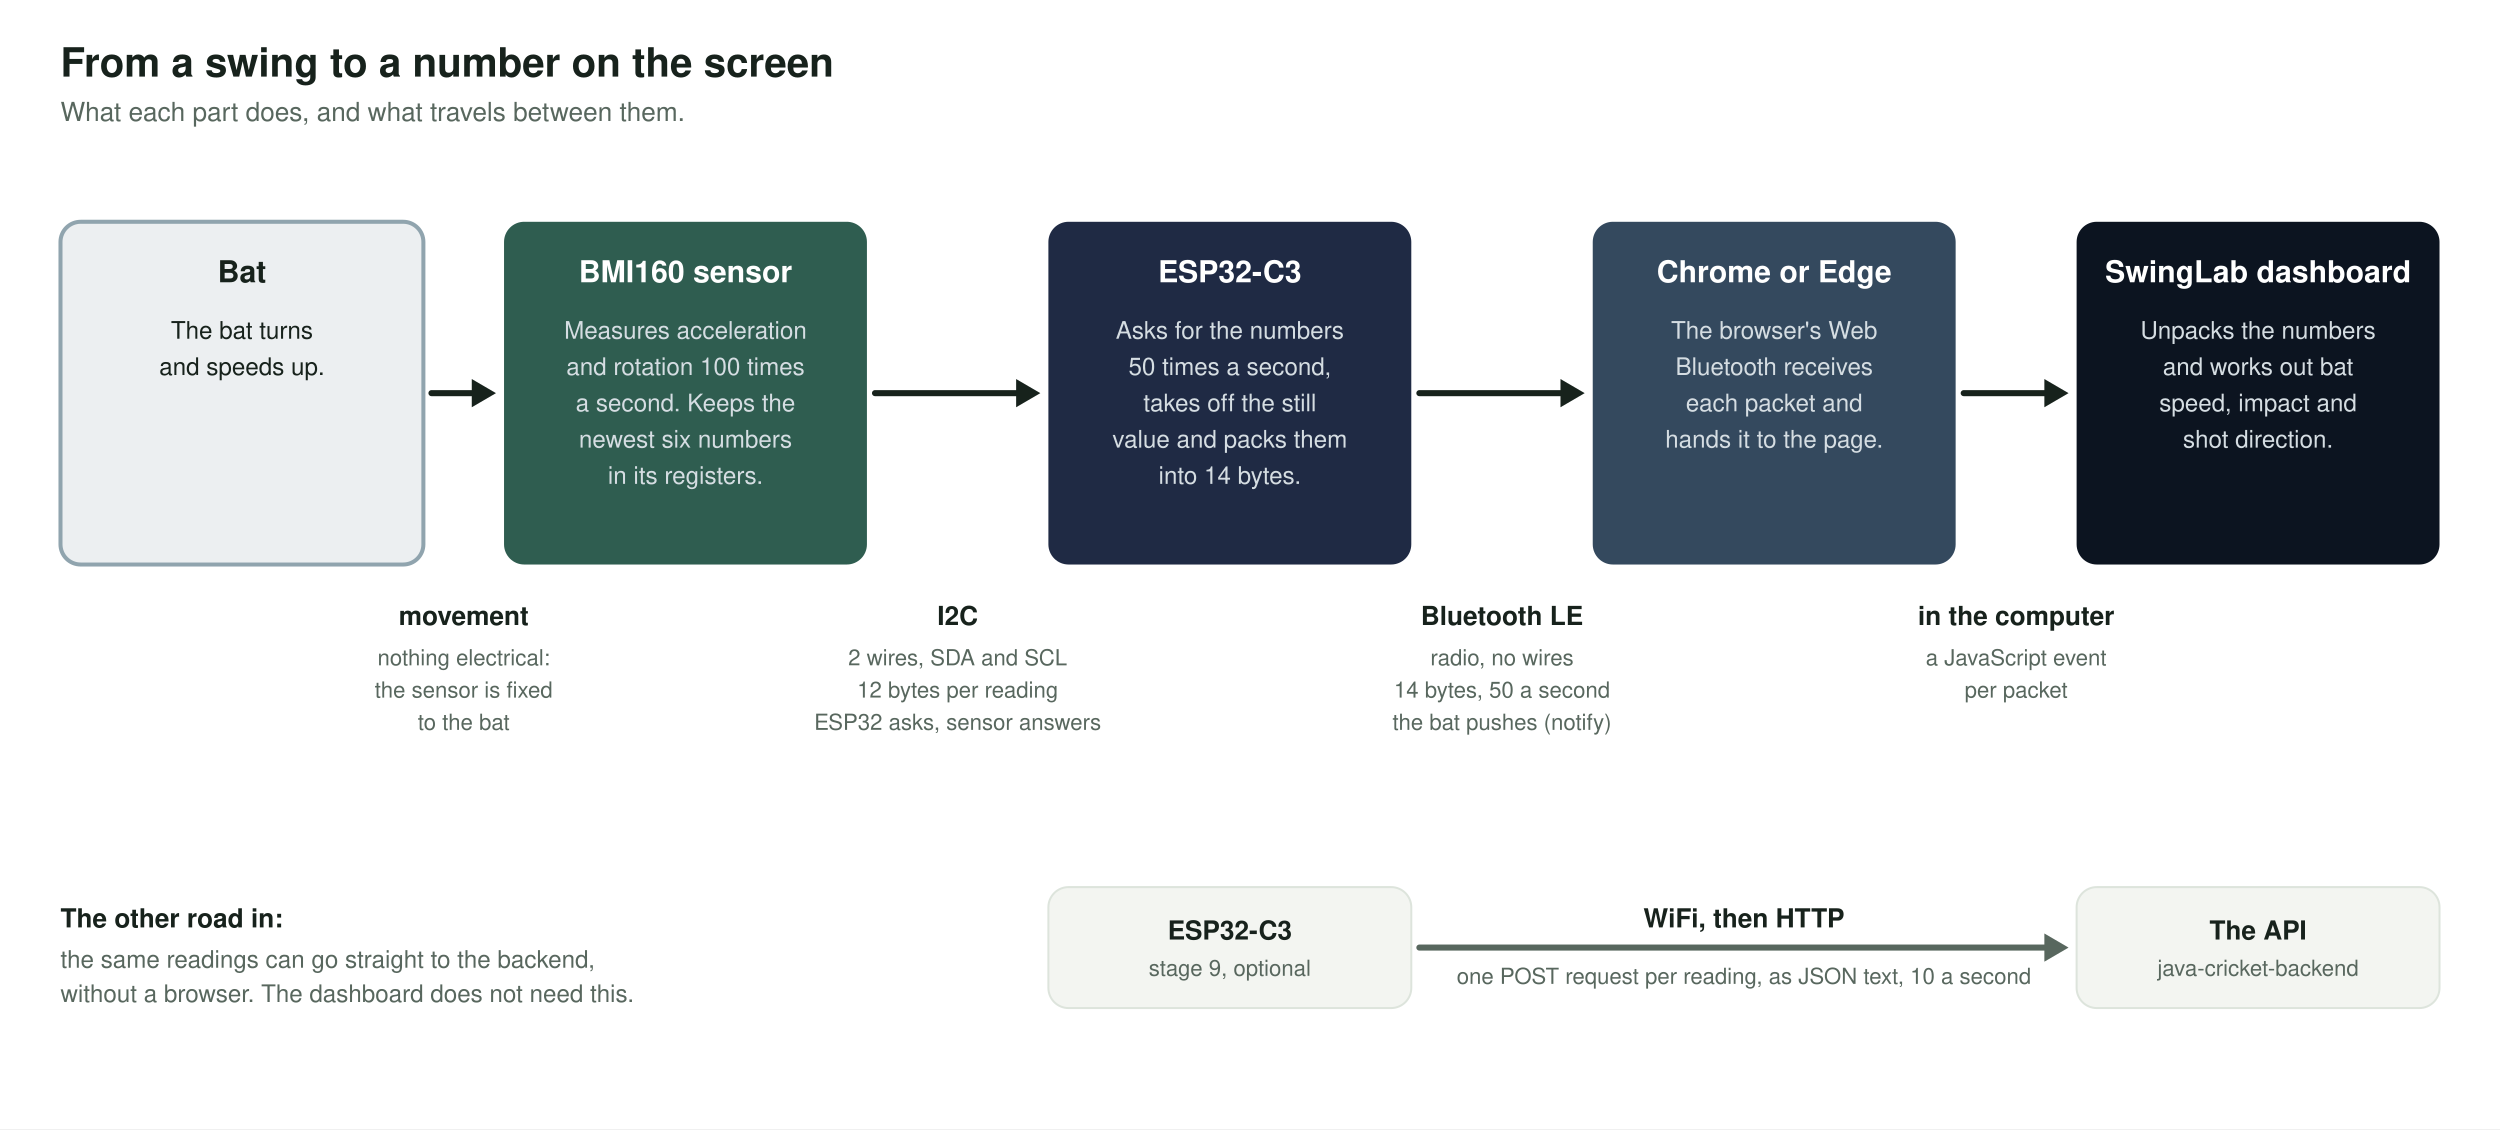
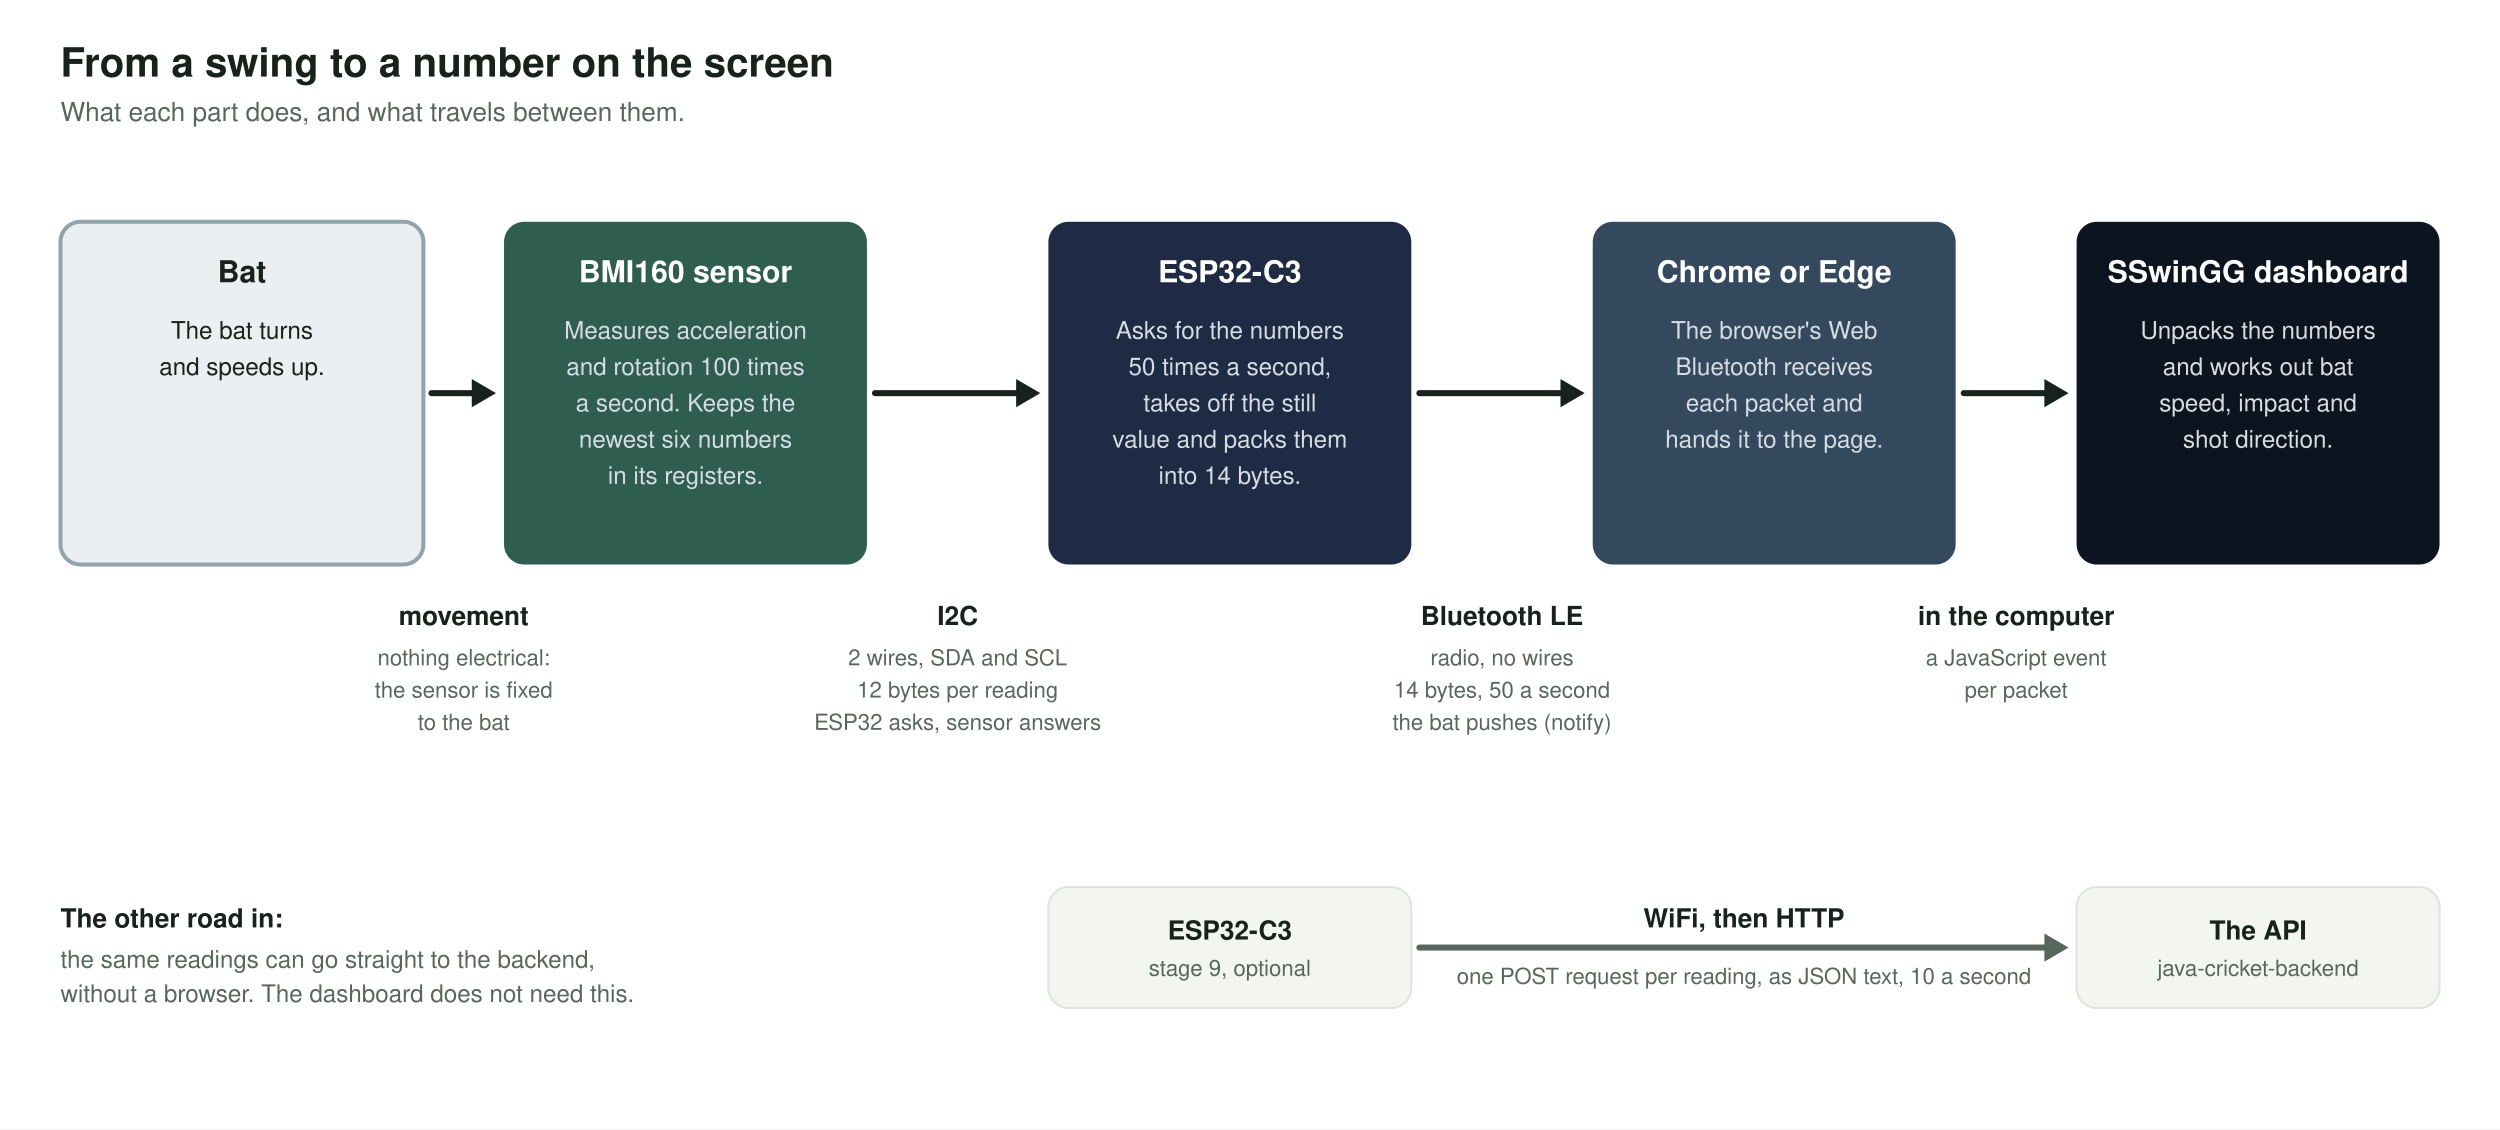
<svg xmlns="http://www.w3.org/2000/svg" viewBox="0 0 1240 560" width="1240" height="560">
  <rect width="1240" height="560" fill="#ffffff" />
  <text x="30" y="38" font-size="20" text-anchor="start" font-weight="bold" fill="#17221c" font-family="Helvetica, Arial, sans-serif">From a swing to a number on the screen</text>
  <text x="30" y="60" font-size="13" text-anchor="start" font-weight="normal" fill="#58675e" font-family="Helvetica, Arial, sans-serif">What each part does, and what travels between them.</text>
  <rect x="30" y="110" width="180" height="170" rx="10" fill="#eceff1" stroke="#90a4ae" stroke-width="2" fill-opacity="1" />
  <text x="120" y="140" font-size="15" text-anchor="middle" font-weight="bold" fill="#17221c" font-family="Helvetica, Arial, sans-serif">Bat</text>
  <text x="120" y="168" font-size="12" text-anchor="middle" font-weight="normal" fill="#17221c" font-family="Helvetica, Arial, sans-serif">The bat turns</text>
  <text x="120" y="186" font-size="12" text-anchor="middle" font-weight="normal" fill="#17221c" font-family="Helvetica, Arial, sans-serif">and speeds up.</text>
  <rect x="250" y="110" width="180" height="170" rx="10" fill="#2f5d50" stroke="none" stroke-width="2" fill-opacity="1" />
  <text x="340" y="140" font-size="15" text-anchor="middle" font-weight="bold" fill="#ffffff" font-family="Helvetica, Arial, sans-serif">BMI160 sensor</text>
  <text x="340" y="168" font-size="12" text-anchor="middle" font-weight="normal" fill="#d5dde2" font-family="Helvetica, Arial, sans-serif">Measures acceleration</text>
  <text x="340" y="186" font-size="12" text-anchor="middle" font-weight="normal" fill="#d5dde2" font-family="Helvetica, Arial, sans-serif">and rotation 100 times</text>
  <text x="340" y="204" font-size="12" text-anchor="middle" font-weight="normal" fill="#d5dde2" font-family="Helvetica, Arial, sans-serif">a second. Keeps the</text>
  <text x="340" y="222" font-size="12" text-anchor="middle" font-weight="normal" fill="#d5dde2" font-family="Helvetica, Arial, sans-serif">newest six numbers</text>
  <text x="340" y="240" font-size="12" text-anchor="middle" font-weight="normal" fill="#d5dde2" font-family="Helvetica, Arial, sans-serif">in its registers.</text>
  <rect x="520" y="110" width="180" height="170" rx="10" fill="#1f2a44" stroke="none" stroke-width="2" fill-opacity="1" />
  <text x="610" y="140" font-size="15" text-anchor="middle" font-weight="bold" fill="#ffffff" font-family="Helvetica, Arial, sans-serif">ESP32-C3</text>
  <text x="610" y="168" font-size="12" text-anchor="middle" font-weight="normal" fill="#d5dde2" font-family="Helvetica, Arial, sans-serif">Asks for the numbers</text>
  <text x="610" y="186" font-size="12" text-anchor="middle" font-weight="normal" fill="#d5dde2" font-family="Helvetica, Arial, sans-serif">50 times a second,</text>
  <text x="610" y="204" font-size="12" text-anchor="middle" font-weight="normal" fill="#d5dde2" font-family="Helvetica, Arial, sans-serif">takes off the still</text>
  <text x="610" y="222" font-size="12" text-anchor="middle" font-weight="normal" fill="#d5dde2" font-family="Helvetica, Arial, sans-serif">value and packs them</text>
  <text x="610" y="240" font-size="12" text-anchor="middle" font-weight="normal" fill="#d5dde2" font-family="Helvetica, Arial, sans-serif">into 14 bytes.</text>
  <rect x="790" y="110" width="180" height="170" rx="10" fill="#34495e" stroke="none" stroke-width="2" fill-opacity="1" />
  <text x="880" y="140" font-size="15" text-anchor="middle" font-weight="bold" fill="#ffffff" font-family="Helvetica, Arial, sans-serif">Chrome or Edge</text>
  <text x="880" y="168" font-size="12" text-anchor="middle" font-weight="normal" fill="#d5dde2" font-family="Helvetica, Arial, sans-serif">The browser's Web</text>
  <text x="880" y="186" font-size="12" text-anchor="middle" font-weight="normal" fill="#d5dde2" font-family="Helvetica, Arial, sans-serif">Bluetooth receives</text>
  <text x="880" y="204" font-size="12" text-anchor="middle" font-weight="normal" fill="#d5dde2" font-family="Helvetica, Arial, sans-serif">each packet and</text>
  <text x="880" y="222" font-size="12" text-anchor="middle" font-weight="normal" fill="#d5dde2" font-family="Helvetica, Arial, sans-serif">hands it to the page.</text>
  <rect x="1030" y="110" width="180" height="170" rx="10" fill="#0c1420" stroke="none" stroke-width="2" fill-opacity="1" />
-   <text x="1120" y="140" font-size="15" text-anchor="middle" font-weight="bold" fill="#ffffff" font-family="Helvetica, Arial, sans-serif">SwingLab dashboard</text>
+   <text x="1120" y="140" font-size="15" text-anchor="middle" font-weight="bold" fill="#ffffff" font-family="Helvetica, Arial, sans-serif">SSwinGG dashboard</text>
  <text x="1120" y="168" font-size="12" text-anchor="middle" font-weight="normal" fill="#d5dde2" font-family="Helvetica, Arial, sans-serif">Unpacks the numbers</text>
  <text x="1120" y="186" font-size="12" text-anchor="middle" font-weight="normal" fill="#d5dde2" font-family="Helvetica, Arial, sans-serif">and works out bat</text>
  <text x="1120" y="204" font-size="12" text-anchor="middle" font-weight="normal" fill="#d5dde2" font-family="Helvetica, Arial, sans-serif">speed, impact and</text>
  <text x="1120" y="222" font-size="12" text-anchor="middle" font-weight="normal" fill="#d5dde2" font-family="Helvetica, Arial, sans-serif">shot direction.</text>
  <path d="M214,195.0 L238,195.0" fill="none" stroke="#17221c" stroke-width="3" stroke-linecap="round" stroke-linejoin="round" />
  <path d="M246,195.0 L234,188.0 L234,202.0 Z" fill="#17221c" />
  <text x="230.0" y="310" font-size="13" text-anchor="middle" font-weight="bold" fill="#17221c" font-family="Helvetica, Arial, sans-serif">movement</text>
  <text x="230.0" y="330" font-size="11" text-anchor="middle" font-weight="normal" fill="#58675e" font-family="Helvetica, Arial, sans-serif">nothing electrical:</text>
  <text x="230.0" y="346" font-size="11" text-anchor="middle" font-weight="normal" fill="#58675e" font-family="Helvetica, Arial, sans-serif">the sensor is fixed</text>
  <text x="230.0" y="362" font-size="11" text-anchor="middle" font-weight="normal" fill="#58675e" font-family="Helvetica, Arial, sans-serif">to the bat</text>
  <path d="M434,195.0 L508,195.0" fill="none" stroke="#17221c" stroke-width="3" stroke-linecap="round" stroke-linejoin="round" />
  <path d="M516,195.0 L504,188.0 L504,202.0 Z" fill="#17221c" />
  <text x="475.0" y="310" font-size="13" text-anchor="middle" font-weight="bold" fill="#17221c" font-family="Helvetica, Arial, sans-serif">I2C</text>
  <text x="475.0" y="330" font-size="11" text-anchor="middle" font-weight="normal" fill="#58675e" font-family="Helvetica, Arial, sans-serif">2 wires, SDA and SCL</text>
  <text x="475.0" y="346" font-size="11" text-anchor="middle" font-weight="normal" fill="#58675e" font-family="Helvetica, Arial, sans-serif">12 bytes per reading</text>
  <text x="475.0" y="362" font-size="11" text-anchor="middle" font-weight="normal" fill="#58675e" font-family="Helvetica, Arial, sans-serif">ESP32 asks, sensor answers</text>
  <path d="M704,195.0 L778,195.0" fill="none" stroke="#17221c" stroke-width="3" stroke-linecap="round" stroke-linejoin="round" />
  <path d="M786,195.0 L774,188.0 L774,202.0 Z" fill="#17221c" />
  <text x="745.0" y="310" font-size="13" text-anchor="middle" font-weight="bold" fill="#17221c" font-family="Helvetica, Arial, sans-serif">Bluetooth LE</text>
  <text x="745.0" y="330" font-size="11" text-anchor="middle" font-weight="normal" fill="#58675e" font-family="Helvetica, Arial, sans-serif">radio, no wires</text>
  <text x="745.0" y="346" font-size="11" text-anchor="middle" font-weight="normal" fill="#58675e" font-family="Helvetica, Arial, sans-serif">14 bytes, 50 a second</text>
  <text x="745.0" y="362" font-size="11" text-anchor="middle" font-weight="normal" fill="#58675e" font-family="Helvetica, Arial, sans-serif">the bat pushes (notify)</text>
  <path d="M974,195.0 L1018,195.0" fill="none" stroke="#17221c" stroke-width="3" stroke-linecap="round" stroke-linejoin="round" />
  <path d="M1026,195.0 L1014,188.0 L1014,202.0 Z" fill="#17221c" />
  <text x="1000.0" y="310" font-size="13" text-anchor="middle" font-weight="bold" fill="#17221c" font-family="Helvetica, Arial, sans-serif">in the computer</text>
  <text x="1000.0" y="330" font-size="11" text-anchor="middle" font-weight="normal" fill="#58675e" font-family="Helvetica, Arial, sans-serif">a JavaScript event</text>
  <text x="1000.0" y="346" font-size="11" text-anchor="middle" font-weight="normal" fill="#58675e" font-family="Helvetica, Arial, sans-serif">per packet</text>
  <text x="1000.0" y="310" font-size="1" text-anchor="start" font-weight="normal" fill="#17221c" font-family="Helvetica, Arial, sans-serif" />
  <rect x="520" y="440" width="180" height="60" rx="10" fill="#f3f5f1" stroke="#dde4dc" stroke-width="1" fill-opacity="1" />
  <text x="610" y="466" font-size="13" text-anchor="middle" font-weight="bold" fill="#17221c" font-family="Helvetica, Arial, sans-serif">ESP32-C3</text>
  <text x="610" y="484" font-size="11" text-anchor="middle" font-weight="normal" fill="#58675e" font-family="Helvetica, Arial, sans-serif">stage 9, optional</text>
  <rect x="1030" y="440" width="180" height="60" rx="10" fill="#f3f5f1" stroke="#dde4dc" stroke-width="1" fill-opacity="1" />
  <text x="1120" y="466" font-size="13" text-anchor="middle" font-weight="bold" fill="#17221c" font-family="Helvetica, Arial, sans-serif">The API</text>
  <text x="1120" y="484" font-size="11" text-anchor="middle" font-weight="normal" fill="#58675e" font-family="Helvetica, Arial, sans-serif">java-cricket-backend</text>
  <path d="M704,470 L1018,470" fill="none" stroke="#58675e" stroke-width="3" stroke-linecap="round" stroke-linejoin="round" />
  <path d="M1026,470 L1014,463 L1014,477 Z" fill="#58675e" />
  <text x="865" y="460" font-size="13" text-anchor="middle" font-weight="bold" fill="#17221c" font-family="Helvetica, Arial, sans-serif">WiFi, then HTTP</text>
  <text x="865" y="488" font-size="11" text-anchor="middle" font-weight="normal" fill="#58675e" font-family="Helvetica, Arial, sans-serif">one POST request per reading, as JSON text, 10 a second</text>
  <text x="30" y="460" font-size="13" text-anchor="start" font-weight="bold" fill="#17221c" font-family="Helvetica, Arial, sans-serif">The other road in:</text>
  <text x="30" y="480" font-size="12" text-anchor="start" font-weight="normal" fill="#58675e" font-family="Helvetica, Arial, sans-serif">the same readings can go straight to the backend,</text>
  <text x="30" y="497" font-size="12" text-anchor="start" font-weight="normal" fill="#58675e" font-family="Helvetica, Arial, sans-serif">without a browser. The dashboard does not need this.</text>
</svg>
